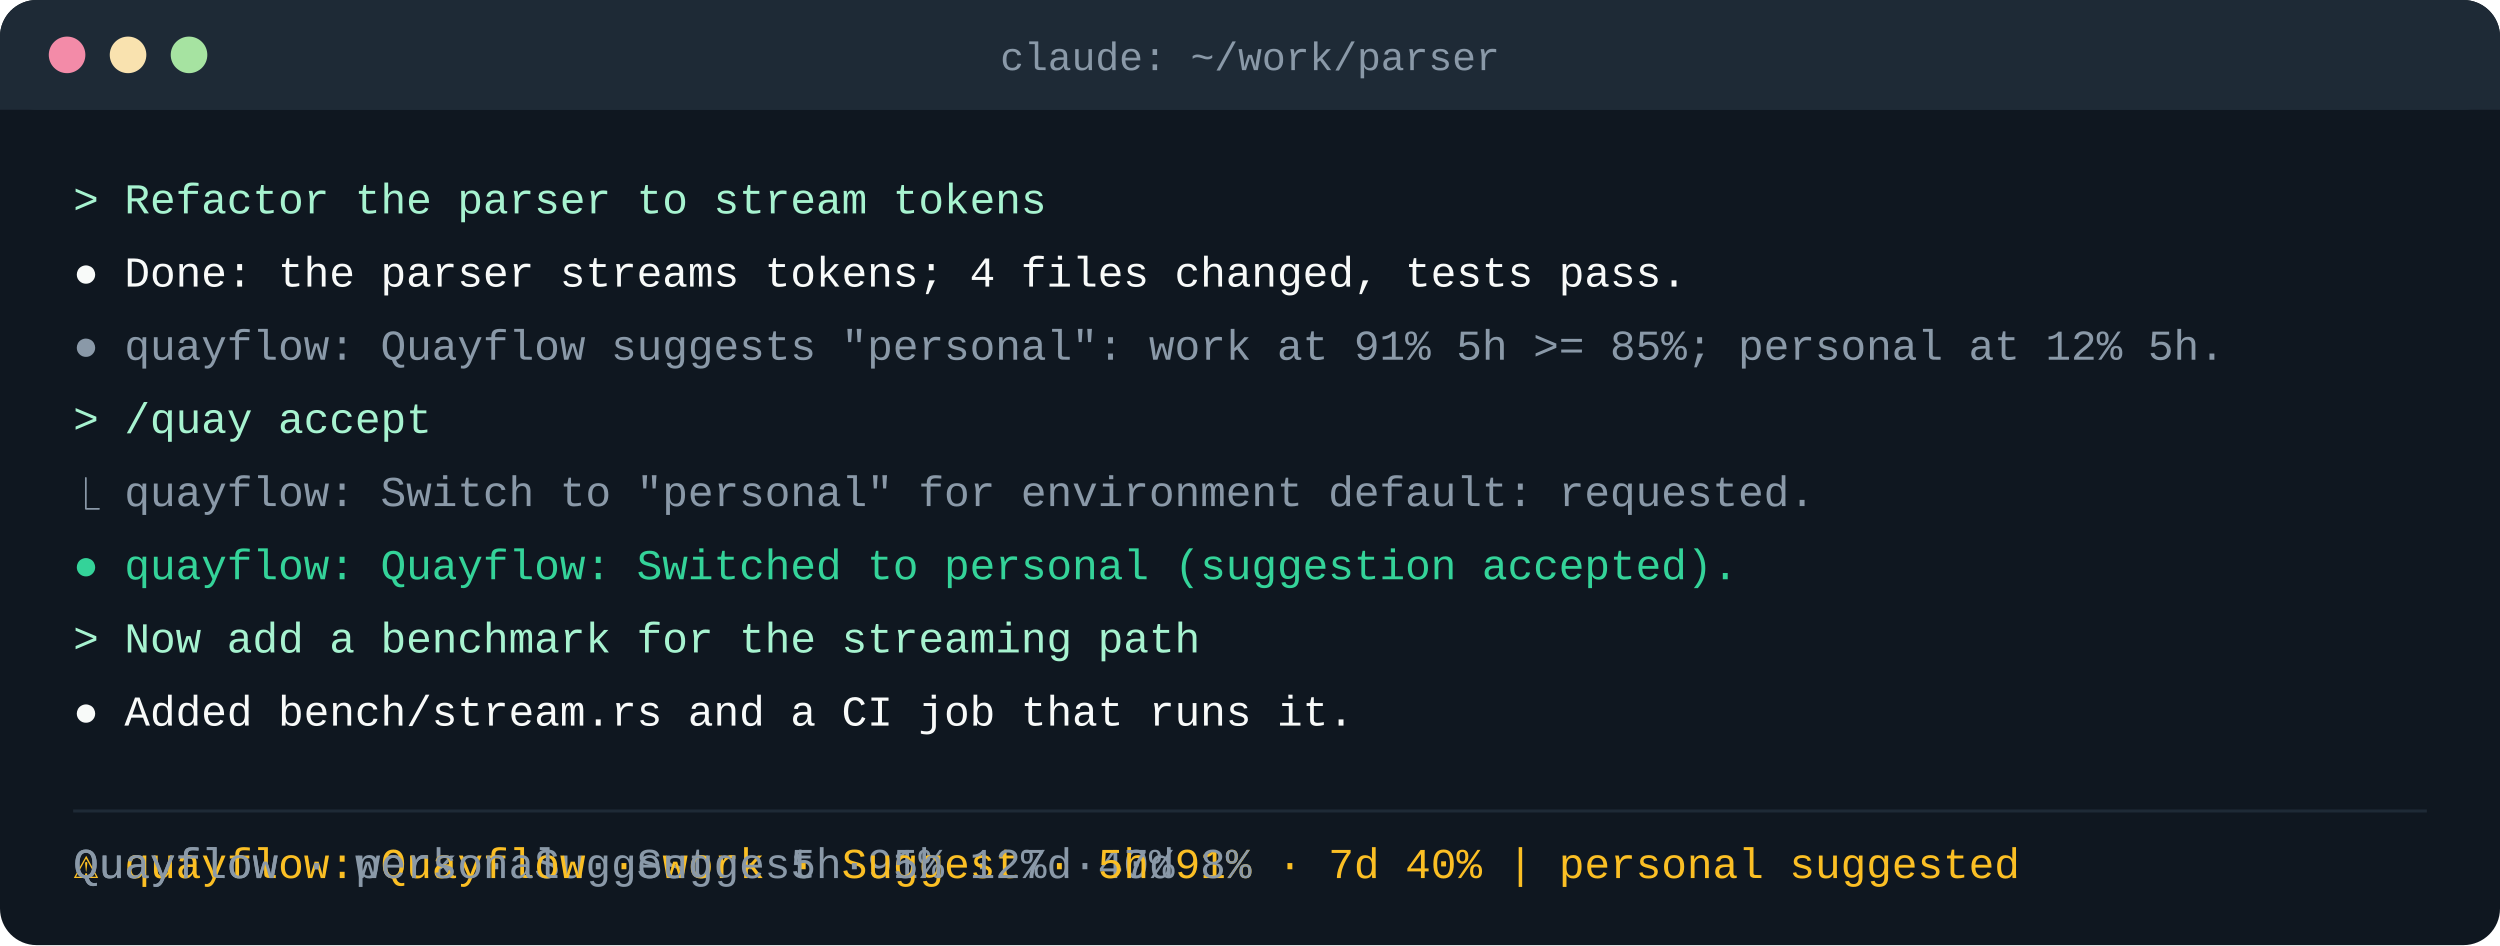
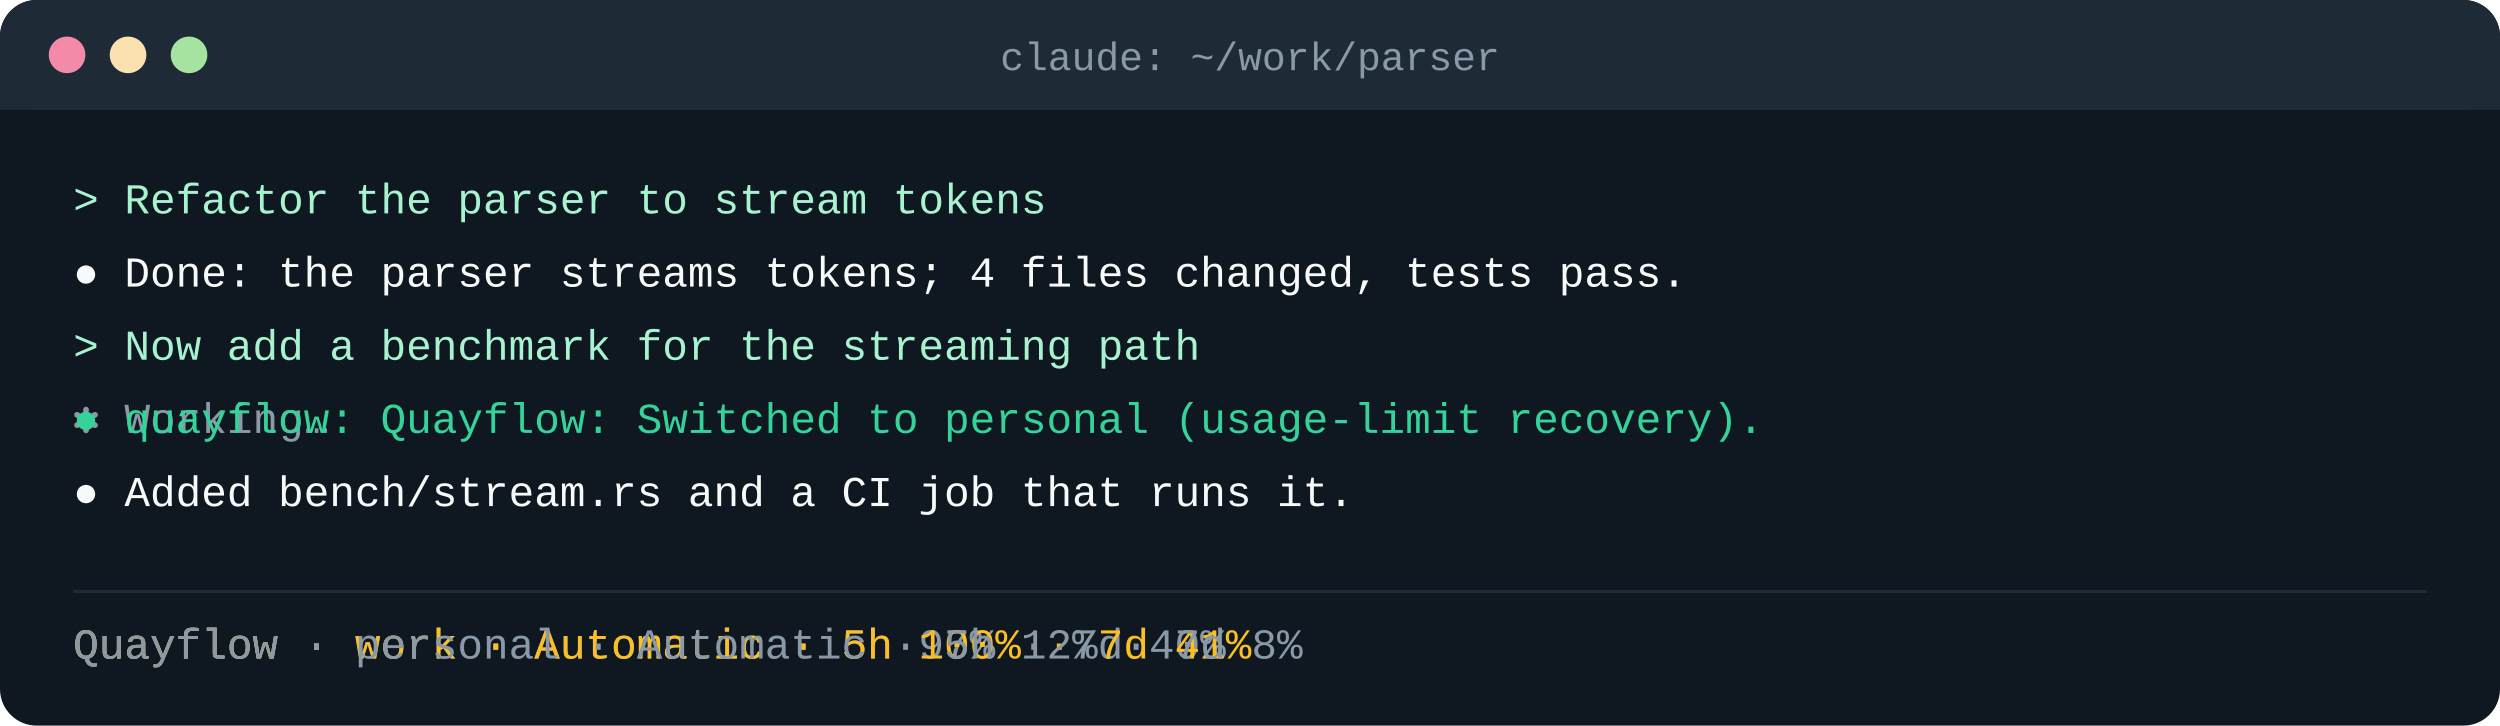
- <svg xmlns="http://www.w3.org/2000/svg" width="820" height="310" viewBox="0 0 820 310" role="img" aria-label="Claude Code with Quayflow: the status line suggests the account personal near the limit, /quay accept switches, and the next request runs on personal in the same session">
+ <svg xmlns="http://www.w3.org/2000/svg" width="820" height="238" viewBox="0 0 820 238" role="img" aria-label="Claude Code with Quayflow in Automatic mode: a request hits the 5-hour limit of the account work, Quayflow switches to personal and retries it once, and the answer arrives in the same session">
  <style>
text{font-family:ui-monospace,SFMono-Regular,Menlo,Consolas,'Liberation Mono',monospace;font-size:14px;white-space:pre}
- .e0{animation:k0 14s linear infinite}@keyframes k0{0%,2%{opacity:0}3%,96%{opacity:1}97%,100%{opacity:0}}.e1{animation:k1 14s linear infinite}@keyframes k1{0%,8%{opacity:0}9%,96%{opacity:1}97%,100%{opacity:0}}.e2{animation:k2 14s linear infinite}@keyframes k2{0%,20%{opacity:0}21%,96%{opacity:1}97%,100%{opacity:0}}.e3{animation:k3 14s linear infinite}@keyframes k3{0%,32%{opacity:0}33%,96%{opacity:1}97%,100%{opacity:0}}.e4{animation:k4 14s linear infinite}@keyframes k4{0%,38%{opacity:0}39%,96%{opacity:1}97%,100%{opacity:0}}.e5{animation:k5 14s linear infinite}@keyframes k5{0%,45%{opacity:0}46%,96%{opacity:1}97%,100%{opacity:0}}.e6{animation:k6 14s linear infinite}@keyframes k6{0%,56%{opacity:0}57%,96%{opacity:1}97%,100%{opacity:0}}.e7{animation:k7 14s linear infinite}@keyframes k7{0%,68%{opacity:0}69%,96%{opacity:1}97%,100%{opacity:0}}.e8{animation:k8 14s linear infinite}@keyframes k8{0%,0%{opacity:0}1%,18%{opacity:1}19%,100%{opacity:0}}.e9{animation:k9 14s linear infinite}@keyframes k9{0%,18%{opacity:0}19%,50%{opacity:1}51%,100%{opacity:0}}.e10{animation:k10 14s linear infinite}@keyframes k10{0%,50%{opacity:0}51%,96%{opacity:1}97%,100%{opacity:0}}
+ .e0{animation:k0 14s linear infinite}@keyframes k0{0%,2%{opacity:0}3%,96%{opacity:1}97%,100%{opacity:0}}.e1{animation:k1 14s linear infinite}@keyframes k1{0%,8%{opacity:0}9%,96%{opacity:1}97%,100%{opacity:0}}.e2{animation:k2 14s linear infinite}@keyframes k2{0%,22%{opacity:0}23%,96%{opacity:1}97%,100%{opacity:0}}.e3{animation:k3 14s linear infinite}@keyframes k3{0%,28%{opacity:0}29%,44%{opacity:1}45%,100%{opacity:0}}.e4{animation:k4 14s linear infinite}@keyframes k4{0%,44%{opacity:0}45%,96%{opacity:1}97%,100%{opacity:0}}.e5{animation:k5 14s linear infinite}@keyframes k5{0%,56%{opacity:0}57%,96%{opacity:1}97%,100%{opacity:0}}.e6{animation:k6 14s linear infinite}@keyframes k6{0%,0%{opacity:0}1%,32%{opacity:1}33%,100%{opacity:0}}.e7{animation:k7 14s linear infinite}@keyframes k7{0%,32%{opacity:0}33%,44%{opacity:1}45%,100%{opacity:0}}.e8{animation:k8 14s linear infinite}@keyframes k8{0%,44%{opacity:0}45%,96%{opacity:1}97%,100%{opacity:0}}
@media (prefers-reduced-motion:reduce){text{animation:none!important;opacity:1}text[data-still="hide"]{opacity:0}}
</style>
-   <rect width="820" height="310" rx="12" fill="#0F1720" />
+   <rect width="820" height="238" rx="12" fill="#0F1720" />
  <rect width="820" height="36" rx="12" fill="#1E2A36" />
  <rect y="24" width="820" height="12" fill="#1E2A36" />
  <circle cx="22" cy="18" r="6" fill="#f38ba8" />
  <circle cx="42" cy="18" r="6" fill="#f9e2af" />
  <circle cx="62" cy="18" r="6" fill="#a6e3a1" />
  <text x="410" y="23" fill="#8A99A8" text-anchor="middle" style="font-size:13px">claude: ~/work/parser</text>
-   <line x1="24" y1="266" x2="796" y2="266" stroke="#1E2A36" />
+   <line x1="24" y1="194" x2="796" y2="194" stroke="#1E2A36" />
  <text class="e0" x="24" y="70" fill="#A7F3D0">&gt; Refactor the parser to stream tokens</text>
  <text class="e1" x="24" y="94" fill="#F8FAF9">● Done: the parser streams tokens; 4 files changed, tests pass.</text>
-   <text class="e2" x="24" y="118" fill="#8A99A8">● quayflow: Quayflow suggests "personal": work at 91% 5h &gt;= 85%; personal at 12% 5h.</text>
-   <text class="e3" x="24" y="142" fill="#A7F3D0">&gt; /quay accept</text>
-   <text class="e4" x="24" y="166" fill="#8A99A8">  ⎿ quayflow: Switch to "personal" for environment default: requested.</text>
-   <text class="e5" x="24" y="190" fill="#34D399">● quayflow: Quayflow: Switched to personal (suggestion accepted).</text>
-   <text class="e6" x="24" y="214" fill="#A7F3D0">&gt; Now add a benchmark for the streaming path</text>
-   <text class="e7" x="24" y="238" fill="#F8FAF9">● Added bench/stream.rs and a CI job that runs it.</text>
-   <text class="e8" x="24" y="288" fill="#8A99A8" data-still="hide">Quayflow · work · Suggest · 5h 91% · 7d 40%</text>
-   <text class="e9" x="24" y="288" fill="#FBBF24" data-still="hide">⚠ quayflow: Quayflow · work · Suggest · 5h 91% · 7d 40% | personal suggested</text>
-   <text class="e10" x="24" y="288" fill="#8A99A8">Quayflow · personal · Suggest · 5h 12% · 7d 8%</text>
+   <text class="e2" x="24" y="118" fill="#A7F3D0">&gt; Now add a benchmark for the streaming path</text>
+   <text class="e3" x="24" y="142" fill="#8A99A8" data-still="hide">✻ Working…</text>
+   <text class="e4" x="24" y="142" fill="#34D399">● quayflow: Quayflow: Switched to personal (usage-limit recovery).</text>
+   <text class="e5" x="24" y="166" fill="#F8FAF9">● Added bench/stream.rs and a CI job that runs it.</text>
+   <text class="e6" x="24" y="216" fill="#8A99A8" data-still="hide">Quayflow · work · Automatic · 5h 97% · 7d 40%</text>
+   <text class="e7" x="24" y="216" fill="#FBBF24" data-still="hide">Quayflow · work · Automatic · 5h 100% · 7d 41%</text>
+   <text class="e8" x="24" y="216" fill="#8A99A8">Quayflow · personal · Automatic · 5h 12% · 7d 8%</text>
</svg>
